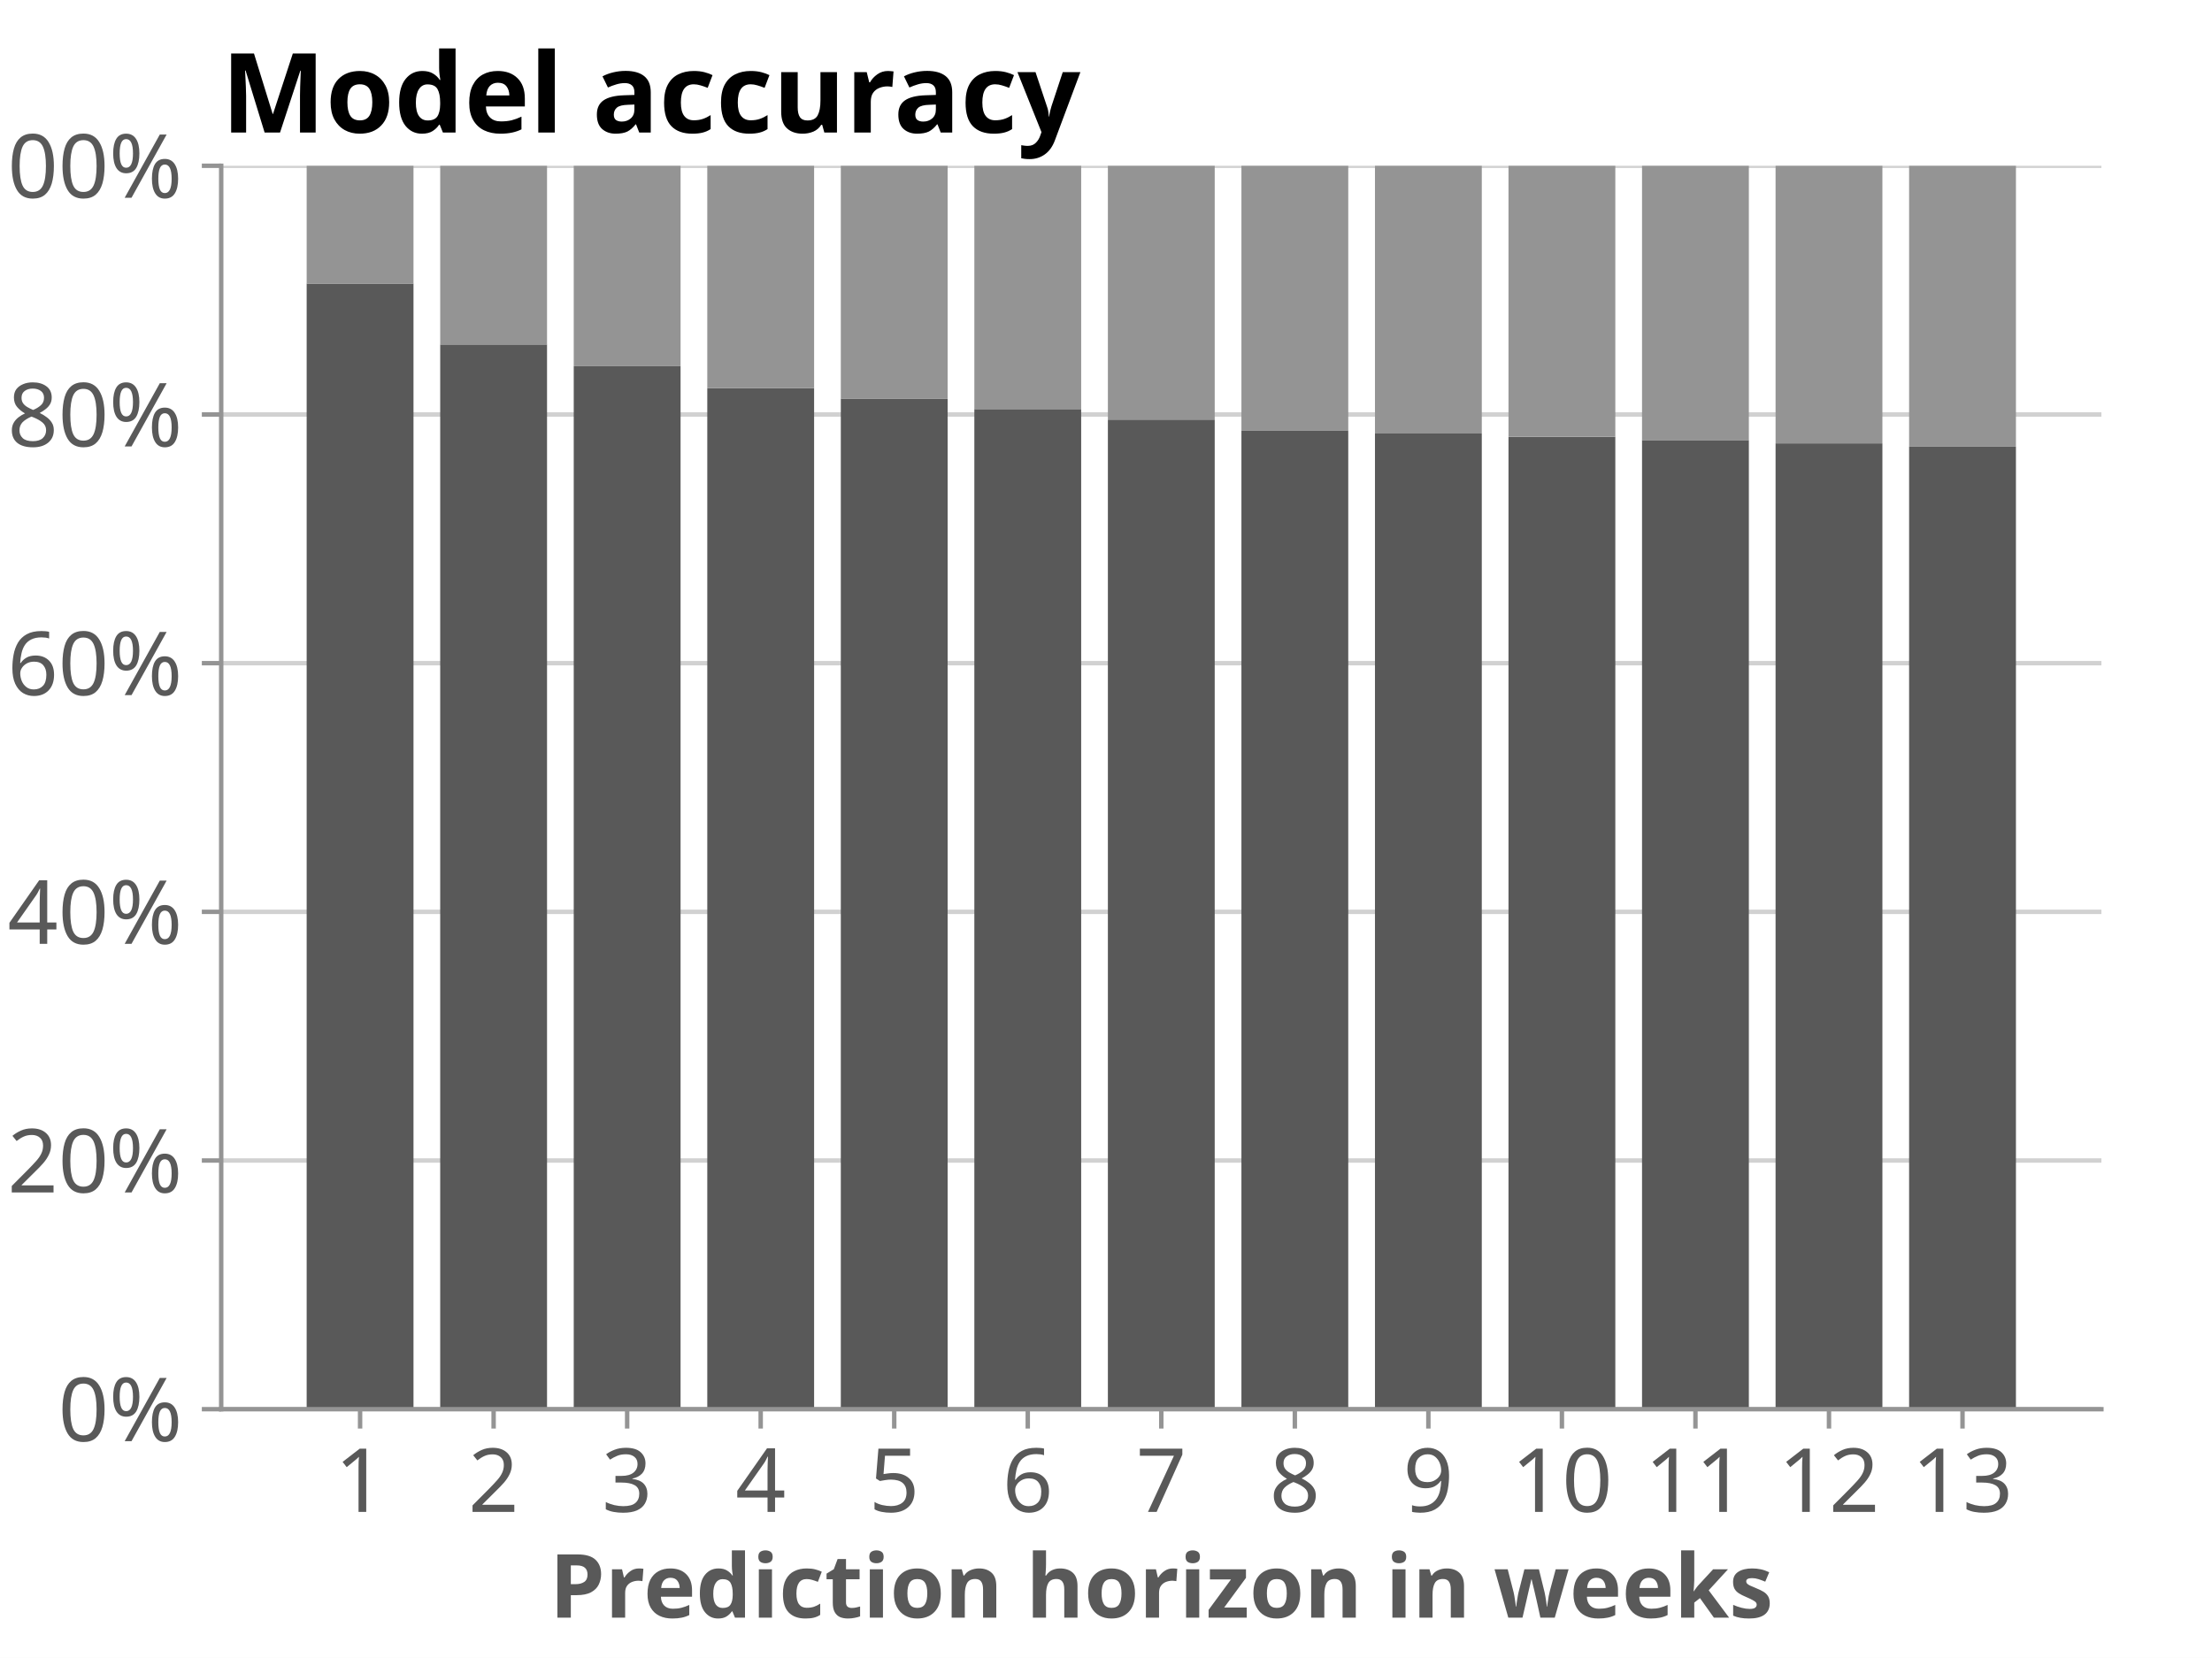
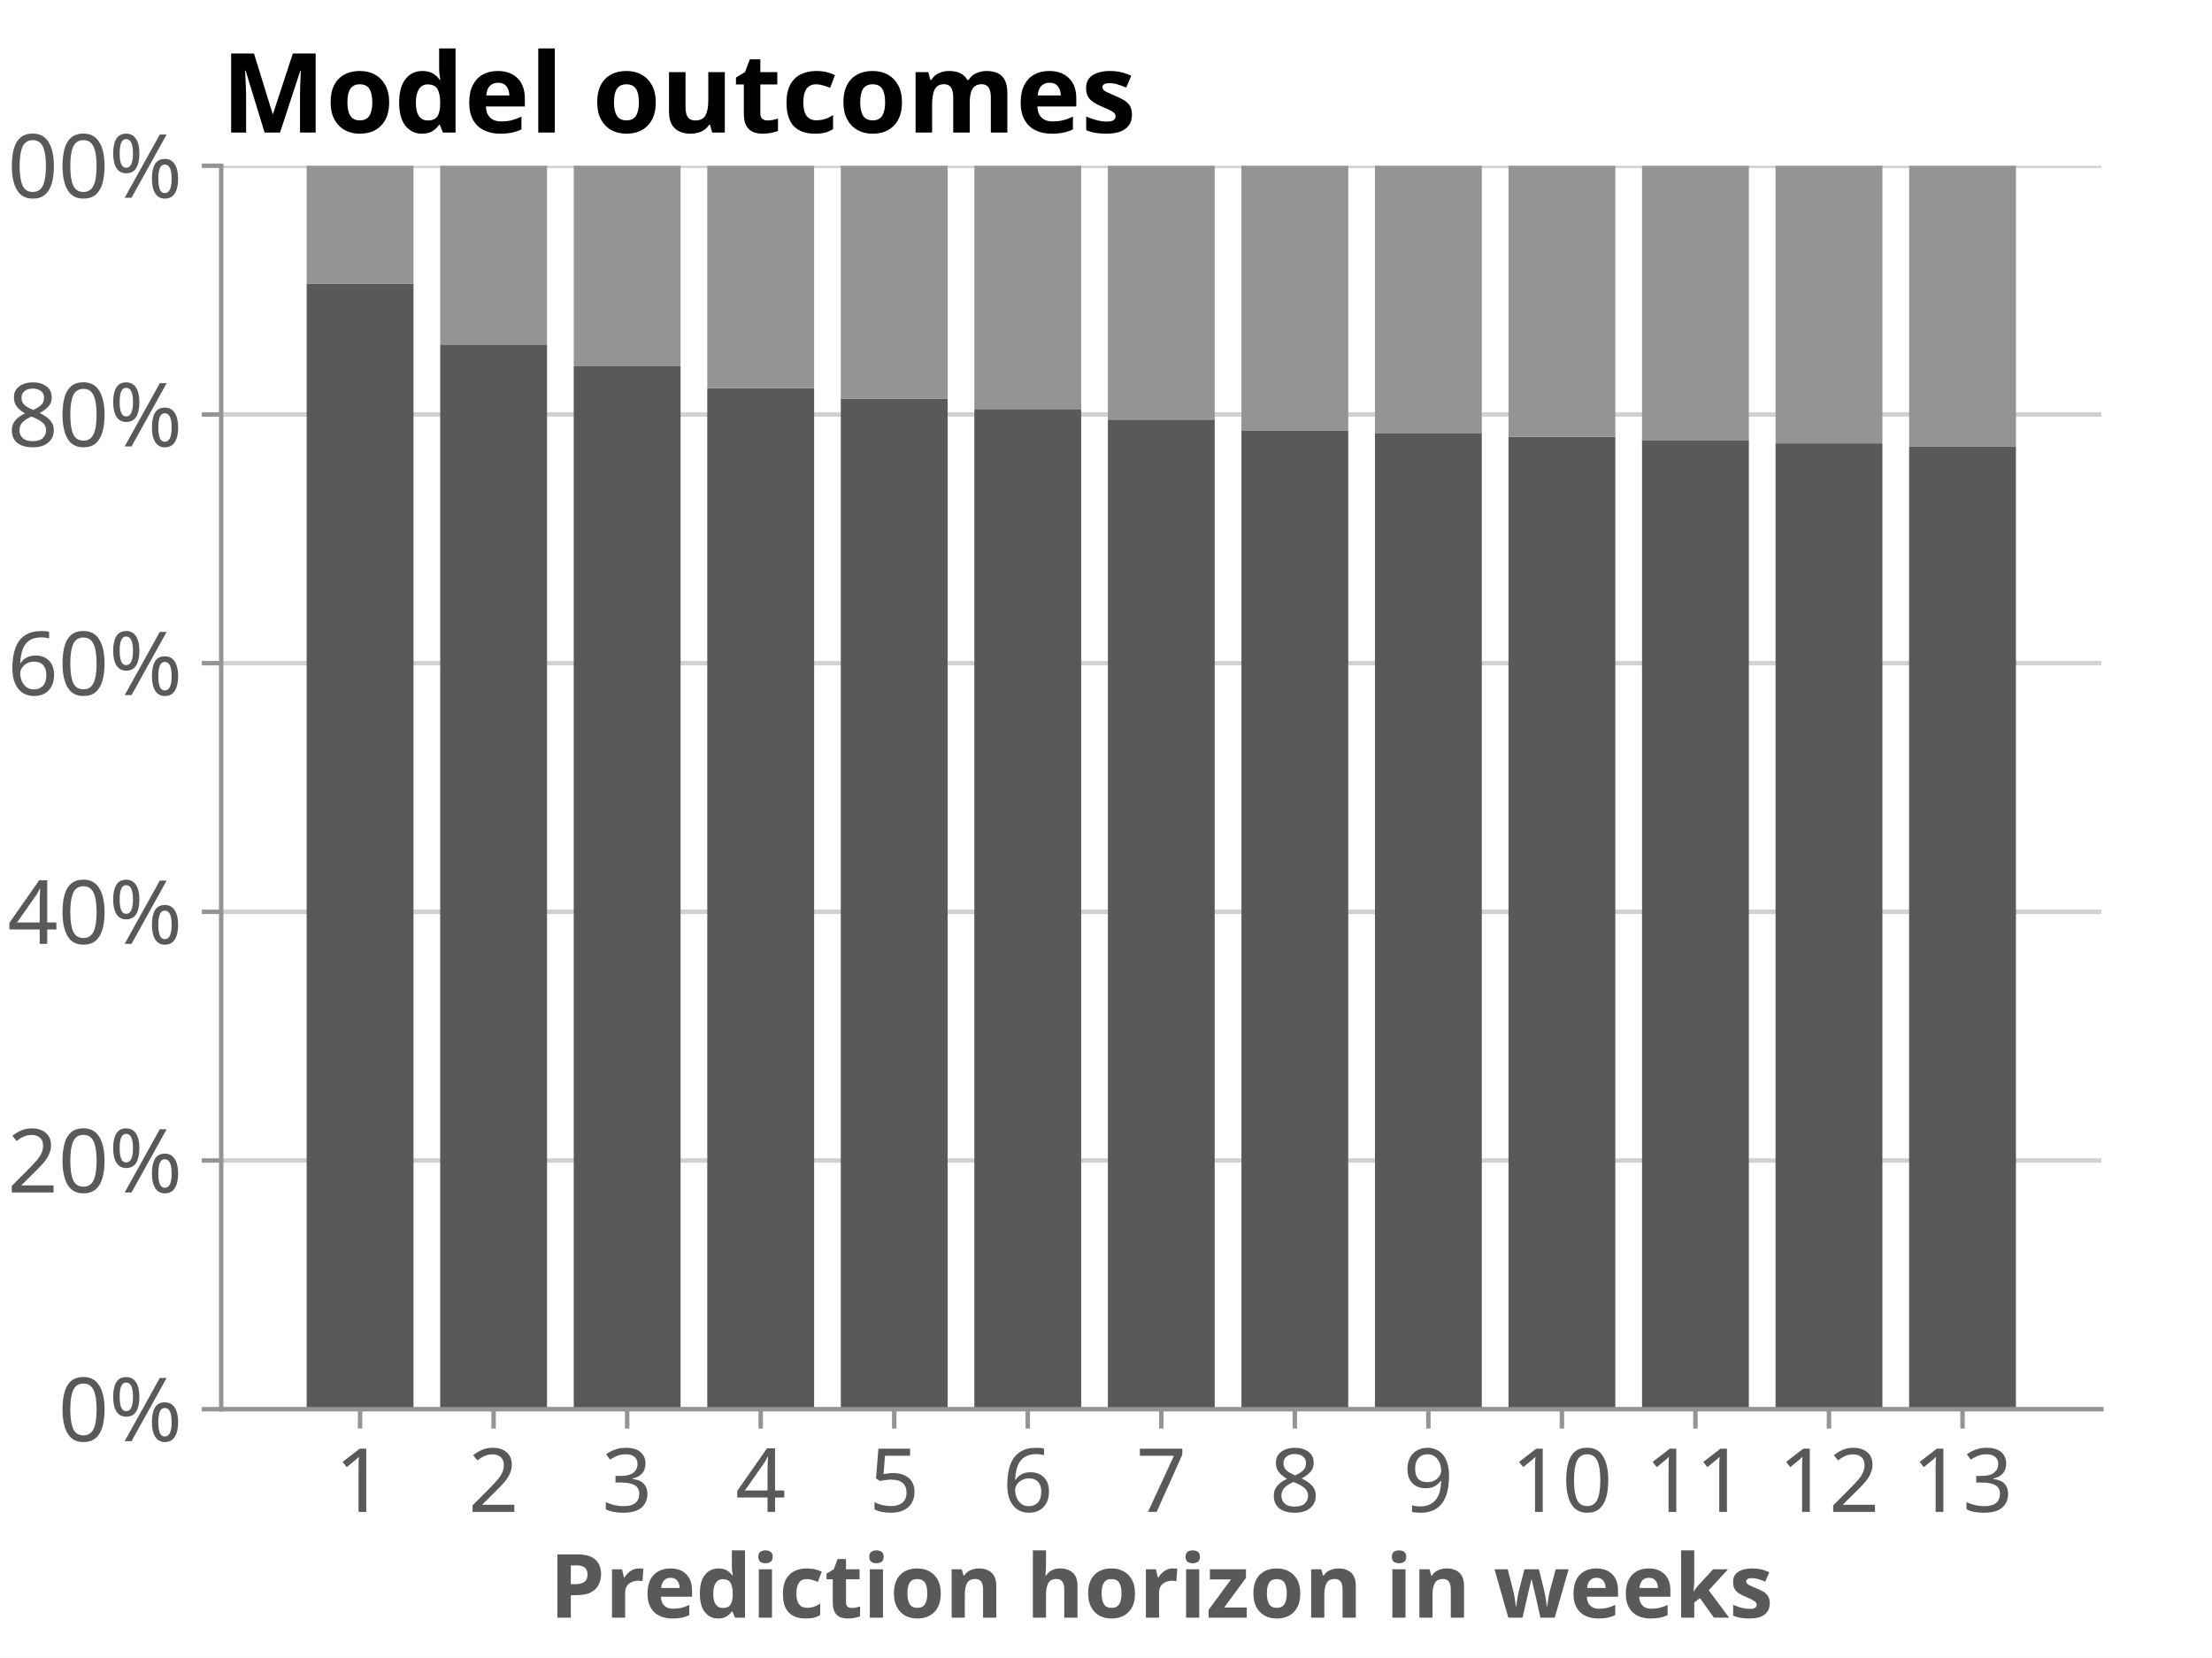
<svg xmlns="http://www.w3.org/2000/svg" xmlns:xlink="http://www.w3.org/1999/xlink" width="399.6px" height="299.52px" viewBox="0 0 399.6 299.52" version="1.1">
  <defs>
    <style type="text/css">*{stroke-linejoin: round; stroke-linecap: butt}</style>
  </defs>
  <g id="figure-forecast_truefalse_summary-rw">
    <g id="patch_1">
      <path d="M 0 299.52  L 399.6 299.52  L 399.6 0  L 0 0  z " style="fill: #ffffff" />
    </g>
    <g id="axis-forecast_truefalse_summary-rw">
      <g id="patch_2">
        <path d="M 39.96 254.592  L 379.62 254.592  L 379.62 29.952  L 39.96 29.952  z " style="fill: #ffffff" />
      </g>
      <g id="matplotlib.axis_1">
        <g id="xtick_1">
          <g id="line2d_1">
            <defs>
-               <path id="m636662ee8f" d="M 0 0  L 0 3.5  " style="stroke: #949494; stroke-width: 0.8" />
+               <path id="m3305daf3c4" d="M 0 0  L 0 3.5  " style="stroke: #949494; stroke-width: 0.8" />
            </defs>
            <g>
-               <use xlink:href="#m636662ee8f" x="65.049" y="254.592" style="fill: #949494; stroke: #949494; stroke-width: 0.8" />
+               <use xlink:href="#m3305daf3c4" x="65.049" y="254.592" style="fill: #949494; stroke: #949494; stroke-width: 0.8" />
            </g>
          </g>
          <g id="text_1">
            <text style="font-weight: 300; font-size: 16px; font-family: 'Source Sans 3', sans-serif; text-anchor: middle; fill: #595959" x="65.049" y="273.144" transform="rotate(-0 65.04852 273.1445)">1</text>
          </g>
        </g>
        <g id="xtick_2">
          <g id="line2d_2">
            <g>
-               <use xlink:href="#m636662ee8f" x="89.172" y="254.592" style="fill: #949494; stroke: #949494; stroke-width: 0.8" />
+               <use xlink:href="#m3305daf3c4" x="89.172" y="254.592" style="fill: #949494; stroke: #949494; stroke-width: 0.8" />
            </g>
          </g>
          <g id="text_2">
            <text style="font-weight: 300; font-size: 16px; font-family: 'Source Sans 3', sans-serif; text-anchor: middle; fill: #595959" x="89.172" y="273.144" transform="rotate(-0 89.1721 273.1445)">2</text>
          </g>
        </g>
        <g id="xtick_3">
          <g id="line2d_3">
            <g>
-               <use xlink:href="#m636662ee8f" x="113.296" y="254.592" style="fill: #949494; stroke: #949494; stroke-width: 0.8" />
+               <use xlink:href="#m3305daf3c4" x="113.296" y="254.592" style="fill: #949494; stroke: #949494; stroke-width: 0.8" />
            </g>
          </g>
          <g id="text_3">
            <text style="font-weight: 300; font-size: 16px; font-family: 'Source Sans 3', sans-serif; text-anchor: middle; fill: #595959" x="113.296" y="273.144" transform="rotate(-0 113.2957 273.1445)">3</text>
          </g>
        </g>
        <g id="xtick_4">
          <g id="line2d_4">
            <g>
-               <use xlink:href="#m636662ee8f" x="137.419" y="254.592" style="fill: #949494; stroke: #949494; stroke-width: 0.8" />
+               <use xlink:href="#m3305daf3c4" x="137.419" y="254.592" style="fill: #949494; stroke: #949494; stroke-width: 0.8" />
            </g>
          </g>
          <g id="text_4">
            <text style="font-weight: 300; font-size: 16px; font-family: 'Source Sans 3', sans-serif; text-anchor: middle; fill: #595959" x="137.419" y="273.144" transform="rotate(-0 137.4193 273.1445)">4</text>
          </g>
        </g>
        <g id="xtick_5">
          <g id="line2d_5">
            <g>
-               <use xlink:href="#m636662ee8f" x="161.543" y="254.592" style="fill: #949494; stroke: #949494; stroke-width: 0.8" />
+               <use xlink:href="#m3305daf3c4" x="161.543" y="254.592" style="fill: #949494; stroke: #949494; stroke-width: 0.8" />
            </g>
          </g>
          <g id="text_5">
            <text style="font-weight: 300; font-size: 16px; font-family: 'Source Sans 3', sans-serif; text-anchor: middle; fill: #595959" x="161.543" y="273.144" transform="rotate(-0 161.5428 273.1445)">5</text>
          </g>
        </g>
        <g id="xtick_6">
          <g id="line2d_6">
            <g>
-               <use xlink:href="#m636662ee8f" x="185.666" y="254.592" style="fill: #949494; stroke: #949494; stroke-width: 0.8" />
+               <use xlink:href="#m3305daf3c4" x="185.666" y="254.592" style="fill: #949494; stroke: #949494; stroke-width: 0.8" />
            </g>
          </g>
          <g id="text_6">
            <text style="font-weight: 300; font-size: 16px; font-family: 'Source Sans 3', sans-serif; text-anchor: middle; fill: #595959" x="185.666" y="273.144" transform="rotate(-0 185.6664 273.1445)">6</text>
          </g>
        </g>
        <g id="xtick_7">
          <g id="line2d_7">
            <g>
-               <use xlink:href="#m636662ee8f" x="209.79" y="254.592" style="fill: #949494; stroke: #949494; stroke-width: 0.8" />
+               <use xlink:href="#m3305daf3c4" x="209.79" y="254.592" style="fill: #949494; stroke: #949494; stroke-width: 0.8" />
            </g>
          </g>
          <g id="text_7">
            <text style="font-weight: 300; font-size: 16px; font-family: 'Source Sans 3', sans-serif; text-anchor: middle; fill: #595959" x="209.79" y="273.144" transform="rotate(-0 209.79 273.1445)">7</text>
          </g>
        </g>
        <g id="xtick_8">
          <g id="line2d_8">
            <g>
-               <use xlink:href="#m636662ee8f" x="233.914" y="254.592" style="fill: #949494; stroke: #949494; stroke-width: 0.8" />
+               <use xlink:href="#m3305daf3c4" x="233.914" y="254.592" style="fill: #949494; stroke: #949494; stroke-width: 0.8" />
            </g>
          </g>
          <g id="text_8">
            <text style="font-weight: 300; font-size: 16px; font-family: 'Source Sans 3', sans-serif; text-anchor: middle; fill: #595959" x="233.914" y="273.144" transform="rotate(-0 233.9136 273.1445)">8</text>
          </g>
        </g>
        <g id="xtick_9">
          <g id="line2d_9">
            <g>
-               <use xlink:href="#m636662ee8f" x="258.037" y="254.592" style="fill: #949494; stroke: #949494; stroke-width: 0.8" />
+               <use xlink:href="#m3305daf3c4" x="258.037" y="254.592" style="fill: #949494; stroke: #949494; stroke-width: 0.8" />
            </g>
          </g>
          <g id="text_9">
            <text style="font-weight: 300; font-size: 16px; font-family: 'Source Sans 3', sans-serif; text-anchor: middle; fill: #595959" x="258.037" y="273.144" transform="rotate(-0 258.0372 273.1445)">9</text>
          </g>
        </g>
        <g id="xtick_10">
          <g id="line2d_10">
            <g>
-               <use xlink:href="#m636662ee8f" x="282.161" y="254.592" style="fill: #949494; stroke: #949494; stroke-width: 0.8" />
+               <use xlink:href="#m3305daf3c4" x="282.161" y="254.592" style="fill: #949494; stroke: #949494; stroke-width: 0.8" />
            </g>
          </g>
          <g id="text_10">
            <text style="font-weight: 300; font-size: 16px; font-family: 'Source Sans 3', sans-serif; text-anchor: middle; fill: #595959" x="282.161" y="273.144" transform="rotate(-0 282.1607 273.1445)">10</text>
          </g>
        </g>
        <g id="xtick_11">
          <g id="line2d_11">
            <g>
-               <use xlink:href="#m636662ee8f" x="306.284" y="254.592" style="fill: #949494; stroke: #949494; stroke-width: 0.8" />
+               <use xlink:href="#m3305daf3c4" x="306.284" y="254.592" style="fill: #949494; stroke: #949494; stroke-width: 0.8" />
            </g>
          </g>
          <g id="text_11">
            <text style="font-weight: 300; font-size: 16px; font-family: 'Source Sans 3', sans-serif; text-anchor: middle; fill: #595959" x="306.284" y="273.144" transform="rotate(-0 306.2843 273.1445)">11</text>
          </g>
        </g>
        <g id="xtick_12">
          <g id="line2d_12">
            <g>
-               <use xlink:href="#m636662ee8f" x="330.408" y="254.592" style="fill: #949494; stroke: #949494; stroke-width: 0.8" />
+               <use xlink:href="#m3305daf3c4" x="330.408" y="254.592" style="fill: #949494; stroke: #949494; stroke-width: 0.8" />
            </g>
          </g>
          <g id="text_12">
            <text style="font-weight: 300; font-size: 16px; font-family: 'Source Sans 3', sans-serif; text-anchor: middle; fill: #595959" x="330.408" y="273.144" transform="rotate(-0 330.4079 273.1445)">12</text>
          </g>
        </g>
        <g id="xtick_13">
          <g id="line2d_13">
            <g>
-               <use xlink:href="#m636662ee8f" x="354.531" y="254.592" style="fill: #949494; stroke: #949494; stroke-width: 0.8" />
+               <use xlink:href="#m3305daf3c4" x="354.531" y="254.592" style="fill: #949494; stroke: #949494; stroke-width: 0.8" />
            </g>
          </g>
          <g id="text_13">
            <text style="font-weight: 300; font-size: 16px; font-family: 'Source Sans 3', sans-serif; text-anchor: middle; fill: #595959" x="354.531" y="273.144" transform="rotate(-0 354.5315 273.1445)">13</text>
          </g>
        </g>
        <g id="text_14">
          <text style="font-weight: 600; font-size: 16px; font-family: 'Source Sans 3', sans-serif; text-anchor: middle; fill: #595959" x="209.79" y="292.25" transform="rotate(-0 209.79 292.2495)">Prediction horizon in weeks</text>
        </g>
      </g>
      <g id="matplotlib.axis_2">
        <g id="ytick_1">
          <g id="line2d_14">
-             <path d="M 39.96 254.592  L 379.62 254.592  " clip-path="url(#p75fb25cd0e)" style="fill: none; stroke: #d1d1d1; stroke-width: 0.8; stroke-linecap: square" />
+             <path d="M 39.96 254.592  L 379.62 254.592  " clip-path="url(#p048a1545eb)" style="fill: none; stroke: #d1d1d1; stroke-width: 0.8; stroke-linecap: square" />
          </g>
          <g id="line2d_15">
            <defs>
-               <path id="mc5a88bc694" d="M 0 0  L -3.5 0  " style="stroke: #949494; stroke-width: 0.8" />
+               <path id="m8cad03bd3d" d="M 0 0  L -3.5 0  " style="stroke: #949494; stroke-width: 0.8" />
            </defs>
            <g>
-               <use xlink:href="#mc5a88bc694" x="39.96" y="254.592" style="fill: #949494; stroke: #949494; stroke-width: 0.8" />
+               <use xlink:href="#m8cad03bd3d" x="39.96" y="254.592" style="fill: #949494; stroke: #949494; stroke-width: 0.8" />
            </g>
          </g>
          <g id="text_15">
            <text style="font-weight: 300; font-size: 16px; font-family: 'Source Sans 3', sans-serif; text-anchor: end; fill: #595959" x="32.96" y="260.368" transform="rotate(-0 32.96 260.3682)">0%</text>
          </g>
        </g>
        <g id="ytick_2">
          <g id="line2d_16">
-             <path d="M 39.96 209.664  L 379.62 209.664  " clip-path="url(#p75fb25cd0e)" style="fill: none; stroke: #d1d1d1; stroke-width: 0.8; stroke-linecap: square" />
+             <path d="M 39.96 209.664  L 379.62 209.664  " clip-path="url(#p048a1545eb)" style="fill: none; stroke: #d1d1d1; stroke-width: 0.8; stroke-linecap: square" />
          </g>
          <g id="line2d_17">
            <g>
-               <use xlink:href="#mc5a88bc694" x="39.96" y="209.664" style="fill: #949494; stroke: #949494; stroke-width: 0.8" />
+               <use xlink:href="#m8cad03bd3d" x="39.96" y="209.664" style="fill: #949494; stroke: #949494; stroke-width: 0.8" />
            </g>
          </g>
          <g id="text_16">
            <text style="font-weight: 300; font-size: 16px; font-family: 'Source Sans 3', sans-serif; text-anchor: end; fill: #595959" x="32.96" y="215.44" transform="rotate(-0 32.96 215.4402)">20%</text>
          </g>
        </g>
        <g id="ytick_3">
          <g id="line2d_18">
-             <path d="M 39.96 164.736  L 379.62 164.736  " clip-path="url(#p75fb25cd0e)" style="fill: none; stroke: #d1d1d1; stroke-width: 0.8; stroke-linecap: square" />
+             <path d="M 39.96 164.736  L 379.62 164.736  " clip-path="url(#p048a1545eb)" style="fill: none; stroke: #d1d1d1; stroke-width: 0.8; stroke-linecap: square" />
          </g>
          <g id="line2d_19">
            <g>
-               <use xlink:href="#mc5a88bc694" x="39.96" y="164.736" style="fill: #949494; stroke: #949494; stroke-width: 0.8" />
+               <use xlink:href="#m8cad03bd3d" x="39.96" y="164.736" style="fill: #949494; stroke: #949494; stroke-width: 0.8" />
            </g>
          </g>
          <g id="text_17">
            <text style="font-weight: 300; font-size: 16px; font-family: 'Source Sans 3', sans-serif; text-anchor: end; fill: #595959" x="32.96" y="170.512" transform="rotate(-0 32.96 170.5122)">40%</text>
          </g>
        </g>
        <g id="ytick_4">
          <g id="line2d_20">
-             <path d="M 39.96 119.808  L 379.62 119.808  " clip-path="url(#p75fb25cd0e)" style="fill: none; stroke: #d1d1d1; stroke-width: 0.8; stroke-linecap: square" />
+             <path d="M 39.96 119.808  L 379.62 119.808  " clip-path="url(#p048a1545eb)" style="fill: none; stroke: #d1d1d1; stroke-width: 0.8; stroke-linecap: square" />
          </g>
          <g id="line2d_21">
            <g>
-               <use xlink:href="#mc5a88bc694" x="39.96" y="119.808" style="fill: #949494; stroke: #949494; stroke-width: 0.8" />
+               <use xlink:href="#m8cad03bd3d" x="39.96" y="119.808" style="fill: #949494; stroke: #949494; stroke-width: 0.8" />
            </g>
          </g>
          <g id="text_18">
            <text style="font-weight: 300; font-size: 16px; font-family: 'Source Sans 3', sans-serif; text-anchor: end; fill: #595959" x="32.96" y="125.584" transform="rotate(-0 32.96 125.5842)">60%</text>
          </g>
        </g>
        <g id="ytick_5">
          <g id="line2d_22">
-             <path d="M 39.96 74.88  L 379.62 74.88  " clip-path="url(#p75fb25cd0e)" style="fill: none; stroke: #d1d1d1; stroke-width: 0.8; stroke-linecap: square" />
+             <path d="M 39.96 74.88  L 379.62 74.88  " clip-path="url(#p048a1545eb)" style="fill: none; stroke: #d1d1d1; stroke-width: 0.8; stroke-linecap: square" />
          </g>
          <g id="line2d_23">
            <g>
-               <use xlink:href="#mc5a88bc694" x="39.96" y="74.88" style="fill: #949494; stroke: #949494; stroke-width: 0.8" />
+               <use xlink:href="#m8cad03bd3d" x="39.96" y="74.88" style="fill: #949494; stroke: #949494; stroke-width: 0.8" />
            </g>
          </g>
          <g id="text_19">
            <text style="font-weight: 300; font-size: 16px; font-family: 'Source Sans 3', sans-serif; text-anchor: end; fill: #595959" x="32.96" y="80.656" transform="rotate(-0 32.96 80.65625)">80%</text>
          </g>
        </g>
        <g id="ytick_6">
          <g id="line2d_24">
-             <path d="M 39.96 29.952  L 379.62 29.952  " clip-path="url(#p75fb25cd0e)" style="fill: none; stroke: #d1d1d1; stroke-width: 0.8; stroke-linecap: square" />
+             <path d="M 39.96 29.952  L 379.62 29.952  " clip-path="url(#p048a1545eb)" style="fill: none; stroke: #d1d1d1; stroke-width: 0.8; stroke-linecap: square" />
          </g>
          <g id="line2d_25">
            <g>
-               <use xlink:href="#mc5a88bc694" x="39.96" y="29.952" style="fill: #949494; stroke: #949494; stroke-width: 0.8" />
+               <use xlink:href="#m8cad03bd3d" x="39.96" y="29.952" style="fill: #949494; stroke: #949494; stroke-width: 0.8" />
            </g>
          </g>
          <g id="text_20">
            <text style="font-weight: 300; font-size: 16px; font-family: 'Source Sans 3', sans-serif; text-anchor: end; fill: #595959" x="32.96" y="35.728" transform="rotate(-0 32.96 35.72825)">100%</text>
          </g>
        </g>
      </g>
      <g id="FillBetweenPolyCollection_1">
-         <path d="M 55.399 254.592  L 55.399 51.226  L 74.698 51.226  L 74.698 254.592  L 74.698 254.592  L 55.399 254.592  z " clip-path="url(#p75fb25cd0e)" style="fill: #595959" />
+         <path d="M 55.399 254.592  L 55.399 51.226  L 74.698 51.226  L 74.698 254.592  L 74.698 254.592  L 55.399 254.592  z " clip-path="url(#p048a1545eb)" style="fill: #595959" />
      </g>
      <g id="FillBetweenPolyCollection_2">
-         <path d="M 55.399 29.952  L 55.399 51.226  L 74.698 51.226  L 74.698 29.952  L 74.698 29.952  L 55.399 29.952  z " clip-path="url(#p75fb25cd0e)" style="fill: #949494" />
+         <path d="M 55.399 29.952  L 55.399 51.226  L 74.698 51.226  L 74.698 29.952  L 74.698 29.952  L 55.399 29.952  z " clip-path="url(#p048a1545eb)" style="fill: #949494" />
      </g>
      <g id="FillBetweenPolyCollection_3">
-         <path d="M 79.523 254.592  L 79.523 62.235  L 98.822 62.235  L 98.822 254.592  L 98.822 254.592  L 79.523 254.592  z " clip-path="url(#p75fb25cd0e)" style="fill: #595959" />
+         <path d="M 79.523 254.592  L 79.523 62.235  L 98.822 62.235  L 98.822 254.592  L 98.822 254.592  L 79.523 254.592  z " clip-path="url(#p048a1545eb)" style="fill: #595959" />
      </g>
      <g id="FillBetweenPolyCollection_4">
-         <path d="M 79.523 29.952  L 79.523 62.235  L 98.822 62.235  L 98.822 29.952  L 98.822 29.952  L 79.523 29.952  z " clip-path="url(#p75fb25cd0e)" style="fill: #949494" />
+         <path d="M 79.523 29.952  L 79.523 62.235  L 98.822 62.235  L 98.822 29.952  L 98.822 29.952  L 79.523 29.952  z " clip-path="url(#p048a1545eb)" style="fill: #949494" />
      </g>
      <g id="FillBetweenPolyCollection_5">
-         <path d="M 103.646 254.592  L 103.646 66.164  L 122.945 66.164  L 122.945 254.592  L 122.945 254.592  L 103.646 254.592  z " clip-path="url(#p75fb25cd0e)" style="fill: #595959" />
+         <path d="M 103.646 254.592  L 103.646 66.164  L 122.945 66.164  L 122.945 254.592  L 122.945 254.592  L 103.646 254.592  z " clip-path="url(#p048a1545eb)" style="fill: #595959" />
      </g>
      <g id="FillBetweenPolyCollection_6">
-         <path d="M 103.646 29.952  L 103.646 66.164  L 122.945 66.164  L 122.945 29.952  L 122.945 29.952  L 103.646 29.952  z " clip-path="url(#p75fb25cd0e)" style="fill: #949494" />
+         <path d="M 103.646 29.952  L 103.646 66.164  L 122.945 66.164  L 122.945 29.952  L 122.945 29.952  L 103.646 29.952  z " clip-path="url(#p048a1545eb)" style="fill: #949494" />
      </g>
      <g id="FillBetweenPolyCollection_7">
-         <path d="M 127.77 254.592  L 127.77 70.137  L 147.069 70.137  L 147.069 254.592  L 147.069 254.592  L 127.77 254.592  z " clip-path="url(#p75fb25cd0e)" style="fill: #595959" />
+         <path d="M 127.77 254.592  L 127.77 70.137  L 147.069 70.137  L 147.069 254.592  L 147.069 254.592  L 127.77 254.592  z " clip-path="url(#p048a1545eb)" style="fill: #595959" />
      </g>
      <g id="FillBetweenPolyCollection_8">
-         <path d="M 127.77 29.952  L 127.77 70.137  L 147.069 70.137  L 147.069 29.952  L 147.069 29.952  L 127.77 29.952  z " clip-path="url(#p75fb25cd0e)" style="fill: #949494" />
+         <path d="M 127.77 29.952  L 127.77 70.137  L 147.069 70.137  L 147.069 29.952  L 147.069 29.952  L 127.77 29.952  z " clip-path="url(#p048a1545eb)" style="fill: #949494" />
      </g>
      <g id="FillBetweenPolyCollection_9">
-         <path d="M 151.893 254.592  L 151.893 72.007  L 171.192 72.007  L 171.192 254.592  L 171.192 254.592  L 151.893 254.592  z " clip-path="url(#p75fb25cd0e)" style="fill: #595959" />
+         <path d="M 151.893 254.592  L 151.893 72.007  L 171.192 72.007  L 171.192 254.592  L 171.192 254.592  L 151.893 254.592  z " clip-path="url(#p048a1545eb)" style="fill: #595959" />
      </g>
      <g id="FillBetweenPolyCollection_10">
-         <path d="M 151.893 29.952  L 151.893 72.007  L 171.192 72.007  L 171.192 29.952  L 171.192 29.952  L 151.893 29.952  z " clip-path="url(#p75fb25cd0e)" style="fill: #949494" />
+         <path d="M 151.893 29.952  L 151.893 72.007  L 171.192 72.007  L 171.192 29.952  L 171.192 29.952  L 151.893 29.952  z " clip-path="url(#p048a1545eb)" style="fill: #949494" />
      </g>
      <g id="FillBetweenPolyCollection_11">
-         <path d="M 176.017 254.592  L 176.017 73.898  L 195.316 73.898  L 195.316 254.592  L 195.316 254.592  L 176.017 254.592  z " clip-path="url(#p75fb25cd0e)" style="fill: #595959" />
+         <path d="M 176.017 254.592  L 176.017 73.898  L 195.316 73.898  L 195.316 254.592  L 195.316 254.592  L 176.017 254.592  z " clip-path="url(#p048a1545eb)" style="fill: #595959" />
      </g>
      <g id="FillBetweenPolyCollection_12">
-         <path d="M 176.017 29.952  L 176.017 73.898  L 195.316 73.898  L 195.316 29.952  L 195.316 29.952  L 176.017 29.952  z " clip-path="url(#p75fb25cd0e)" style="fill: #949494" />
+         <path d="M 176.017 29.952  L 176.017 73.898  L 195.316 73.898  L 195.316 29.952  L 195.316 29.952  L 176.017 29.952  z " clip-path="url(#p048a1545eb)" style="fill: #949494" />
      </g>
      <g id="FillBetweenPolyCollection_13">
-         <path d="M 200.141 254.592  L 200.141 75.811  L 219.439 75.811  L 219.439 254.592  L 219.439 254.592  L 200.141 254.592  z " clip-path="url(#p75fb25cd0e)" style="fill: #595959" />
+         <path d="M 200.141 254.592  L 200.141 75.811  L 219.439 75.811  L 219.439 254.592  L 219.439 254.592  L 200.141 254.592  z " clip-path="url(#p048a1545eb)" style="fill: #595959" />
      </g>
      <g id="FillBetweenPolyCollection_14">
-         <path d="M 200.141 29.952  L 200.141 75.811  L 219.439 75.811  L 219.439 29.952  L 219.439 29.952  L 200.141 29.952  z " clip-path="url(#p75fb25cd0e)" style="fill: #949494" />
+         <path d="M 200.141 29.952  L 200.141 75.811  L 219.439 75.811  L 219.439 29.952  L 219.439 29.952  L 200.141 29.952  z " clip-path="url(#p048a1545eb)" style="fill: #949494" />
      </g>
      <g id="FillBetweenPolyCollection_15">
-         <path d="M 224.264 254.592  L 224.264 77.745  L 243.563 77.745  L 243.563 254.592  L 243.563 254.592  L 224.264 254.592  z " clip-path="url(#p75fb25cd0e)" style="fill: #595959" />
+         <path d="M 224.264 254.592  L 224.264 77.745  L 243.563 77.745  L 243.563 254.592  L 243.563 254.592  L 224.264 254.592  z " clip-path="url(#p048a1545eb)" style="fill: #595959" />
      </g>
      <g id="FillBetweenPolyCollection_16">
-         <path d="M 224.264 29.952  L 224.264 77.745  L 243.563 77.745  L 243.563 29.952  L 243.563 29.952  L 224.264 29.952  z " clip-path="url(#p75fb25cd0e)" style="fill: #949494" />
+         <path d="M 224.264 29.952  L 224.264 77.745  L 243.563 77.745  L 243.563 29.952  L 243.563 29.952  L 224.264 29.952  z " clip-path="url(#p048a1545eb)" style="fill: #949494" />
      </g>
      <g id="FillBetweenPolyCollection_17">
-         <path d="M 248.388 254.592  L 248.388 78.324  L 267.687 78.324  L 267.687 254.592  L 267.687 254.592  L 248.388 254.592  z " clip-path="url(#p75fb25cd0e)" style="fill: #595959" />
+         <path d="M 248.388 254.592  L 248.388 78.324  L 267.687 78.324  L 267.687 254.592  L 267.687 254.592  L 248.388 254.592  z " clip-path="url(#p048a1545eb)" style="fill: #595959" />
      </g>
      <g id="FillBetweenPolyCollection_18">
-         <path d="M 248.388 29.952  L 248.388 78.324  L 267.687 78.324  L 267.687 29.952  L 267.687 29.952  L 248.388 29.952  z " clip-path="url(#p75fb25cd0e)" style="fill: #949494" />
+         <path d="M 248.388 29.952  L 248.388 78.324  L 267.687 78.324  L 267.687 29.952  L 267.687 29.952  L 248.388 29.952  z " clip-path="url(#p048a1545eb)" style="fill: #949494" />
      </g>
      <g id="FillBetweenPolyCollection_19">
-         <path d="M 272.511 254.592  L 272.511 78.909  L 291.81 78.909  L 291.81 254.592  L 291.81 254.592  L 272.511 254.592  z " clip-path="url(#p75fb25cd0e)" style="fill: #595959" />
+         <path d="M 272.511 254.592  L 272.511 78.909  L 291.81 78.909  L 291.81 254.592  L 291.81 254.592  L 272.511 254.592  z " clip-path="url(#p048a1545eb)" style="fill: #595959" />
      </g>
      <g id="FillBetweenPolyCollection_20">
-         <path d="M 272.511 29.952  L 272.511 78.909  L 291.81 78.909  L 291.81 29.952  L 291.81 29.952  L 272.511 29.952  z " clip-path="url(#p75fb25cd0e)" style="fill: #949494" />
+         <path d="M 272.511 29.952  L 272.511 78.909  L 291.81 78.909  L 291.81 29.952  L 291.81 29.952  L 272.511 29.952  z " clip-path="url(#p048a1545eb)" style="fill: #949494" />
      </g>
      <g id="FillBetweenPolyCollection_21">
-         <path d="M 296.635 254.592  L 296.635 79.501  L 315.934 79.501  L 315.934 254.592  L 315.934 254.592  L 296.635 254.592  z " clip-path="url(#p75fb25cd0e)" style="fill: #595959" />
+         <path d="M 296.635 254.592  L 296.635 79.501  L 315.934 79.501  L 315.934 254.592  L 315.934 254.592  L 296.635 254.592  z " clip-path="url(#p048a1545eb)" style="fill: #595959" />
      </g>
      <g id="FillBetweenPolyCollection_22">
-         <path d="M 296.635 29.952  L 296.635 79.501  L 315.934 79.501  L 315.934 29.952  L 315.934 29.952  L 296.635 29.952  z " clip-path="url(#p75fb25cd0e)" style="fill: #949494" />
+         <path d="M 296.635 29.952  L 296.635 79.501  L 315.934 79.501  L 315.934 29.952  L 315.934 29.952  L 296.635 29.952  z " clip-path="url(#p048a1545eb)" style="fill: #949494" />
      </g>
      <g id="FillBetweenPolyCollection_23">
-         <path d="M 320.758 254.592  L 320.758 80.1  L 340.057 80.1  L 340.057 254.592  L 340.057 254.592  L 320.758 254.592  z " clip-path="url(#p75fb25cd0e)" style="fill: #595959" />
+         <path d="M 320.758 254.592  L 320.758 80.1  L 340.057 80.1  L 340.057 254.592  L 340.057 254.592  L 320.758 254.592  z " clip-path="url(#p048a1545eb)" style="fill: #595959" />
      </g>
      <g id="FillBetweenPolyCollection_24">
-         <path d="M 320.758 29.952  L 320.758 80.1  L 340.057 80.1  L 340.057 29.952  L 340.057 29.952  L 320.758 29.952  z " clip-path="url(#p75fb25cd0e)" style="fill: #949494" />
+         <path d="M 320.758 29.952  L 320.758 80.1  L 340.057 80.1  L 340.057 29.952  L 340.057 29.952  L 320.758 29.952  z " clip-path="url(#p048a1545eb)" style="fill: #949494" />
      </g>
      <g id="FillBetweenPolyCollection_25">
-         <path d="M 344.882 254.592  L 344.882 80.706  L 364.181 80.706  L 364.181 254.592  L 364.181 254.592  L 344.882 254.592  z " clip-path="url(#p75fb25cd0e)" style="fill: #595959" />
+         <path d="M 344.882 254.592  L 344.882 80.706  L 364.181 80.706  L 364.181 254.592  L 364.181 254.592  L 344.882 254.592  z " clip-path="url(#p048a1545eb)" style="fill: #595959" />
      </g>
      <g id="FillBetweenPolyCollection_26">
-         <path d="M 344.882 29.952  L 344.882 80.706  L 364.181 80.706  L 364.181 29.952  L 364.181 29.952  L 344.882 29.952  z " clip-path="url(#p75fb25cd0e)" style="fill: #949494" />
+         <path d="M 344.882 29.952  L 344.882 80.706  L 364.181 80.706  L 364.181 29.952  L 364.181 29.952  L 344.882 29.952  z " clip-path="url(#p048a1545eb)" style="fill: #949494" />
      </g>
      <g id="patch_3">
        <path d="M 39.96 254.592  L 39.96 29.952  " style="fill: none; stroke: #949494; stroke-width: 0.8; stroke-linejoin: miter; stroke-linecap: square" />
      </g>
      <g id="patch_4">
        <path d="M 39.96 254.592  L 379.62 254.592  " style="fill: none; stroke: #949494; stroke-width: 0.8; stroke-linejoin: miter; stroke-linecap: square" />
      </g>
      <g id="text_21">
-         <text style="font-weight: 800; font-size: 20px; font-family: 'Source Sans 3', sans-serif; text-anchor: start" x="39.96" y="23.952" transform="rotate(-0 39.96 23.952)">Model accuracy</text>
+         <text style="font-weight: 800; font-size: 20px; font-family: 'Source Sans 3', sans-serif; text-anchor: start" x="39.96" y="23.952" transform="rotate(-0 39.96 23.952)">Model outcomes</text>
      </g>
    </g>
  </g>
  <defs>
-     <clipPath id="p75fb25cd0e">
+     <clipPath id="p048a1545eb">
      <rect x="39.96" y="29.952" width="339.66" height="224.64" />
    </clipPath>
  </defs>
</svg>
